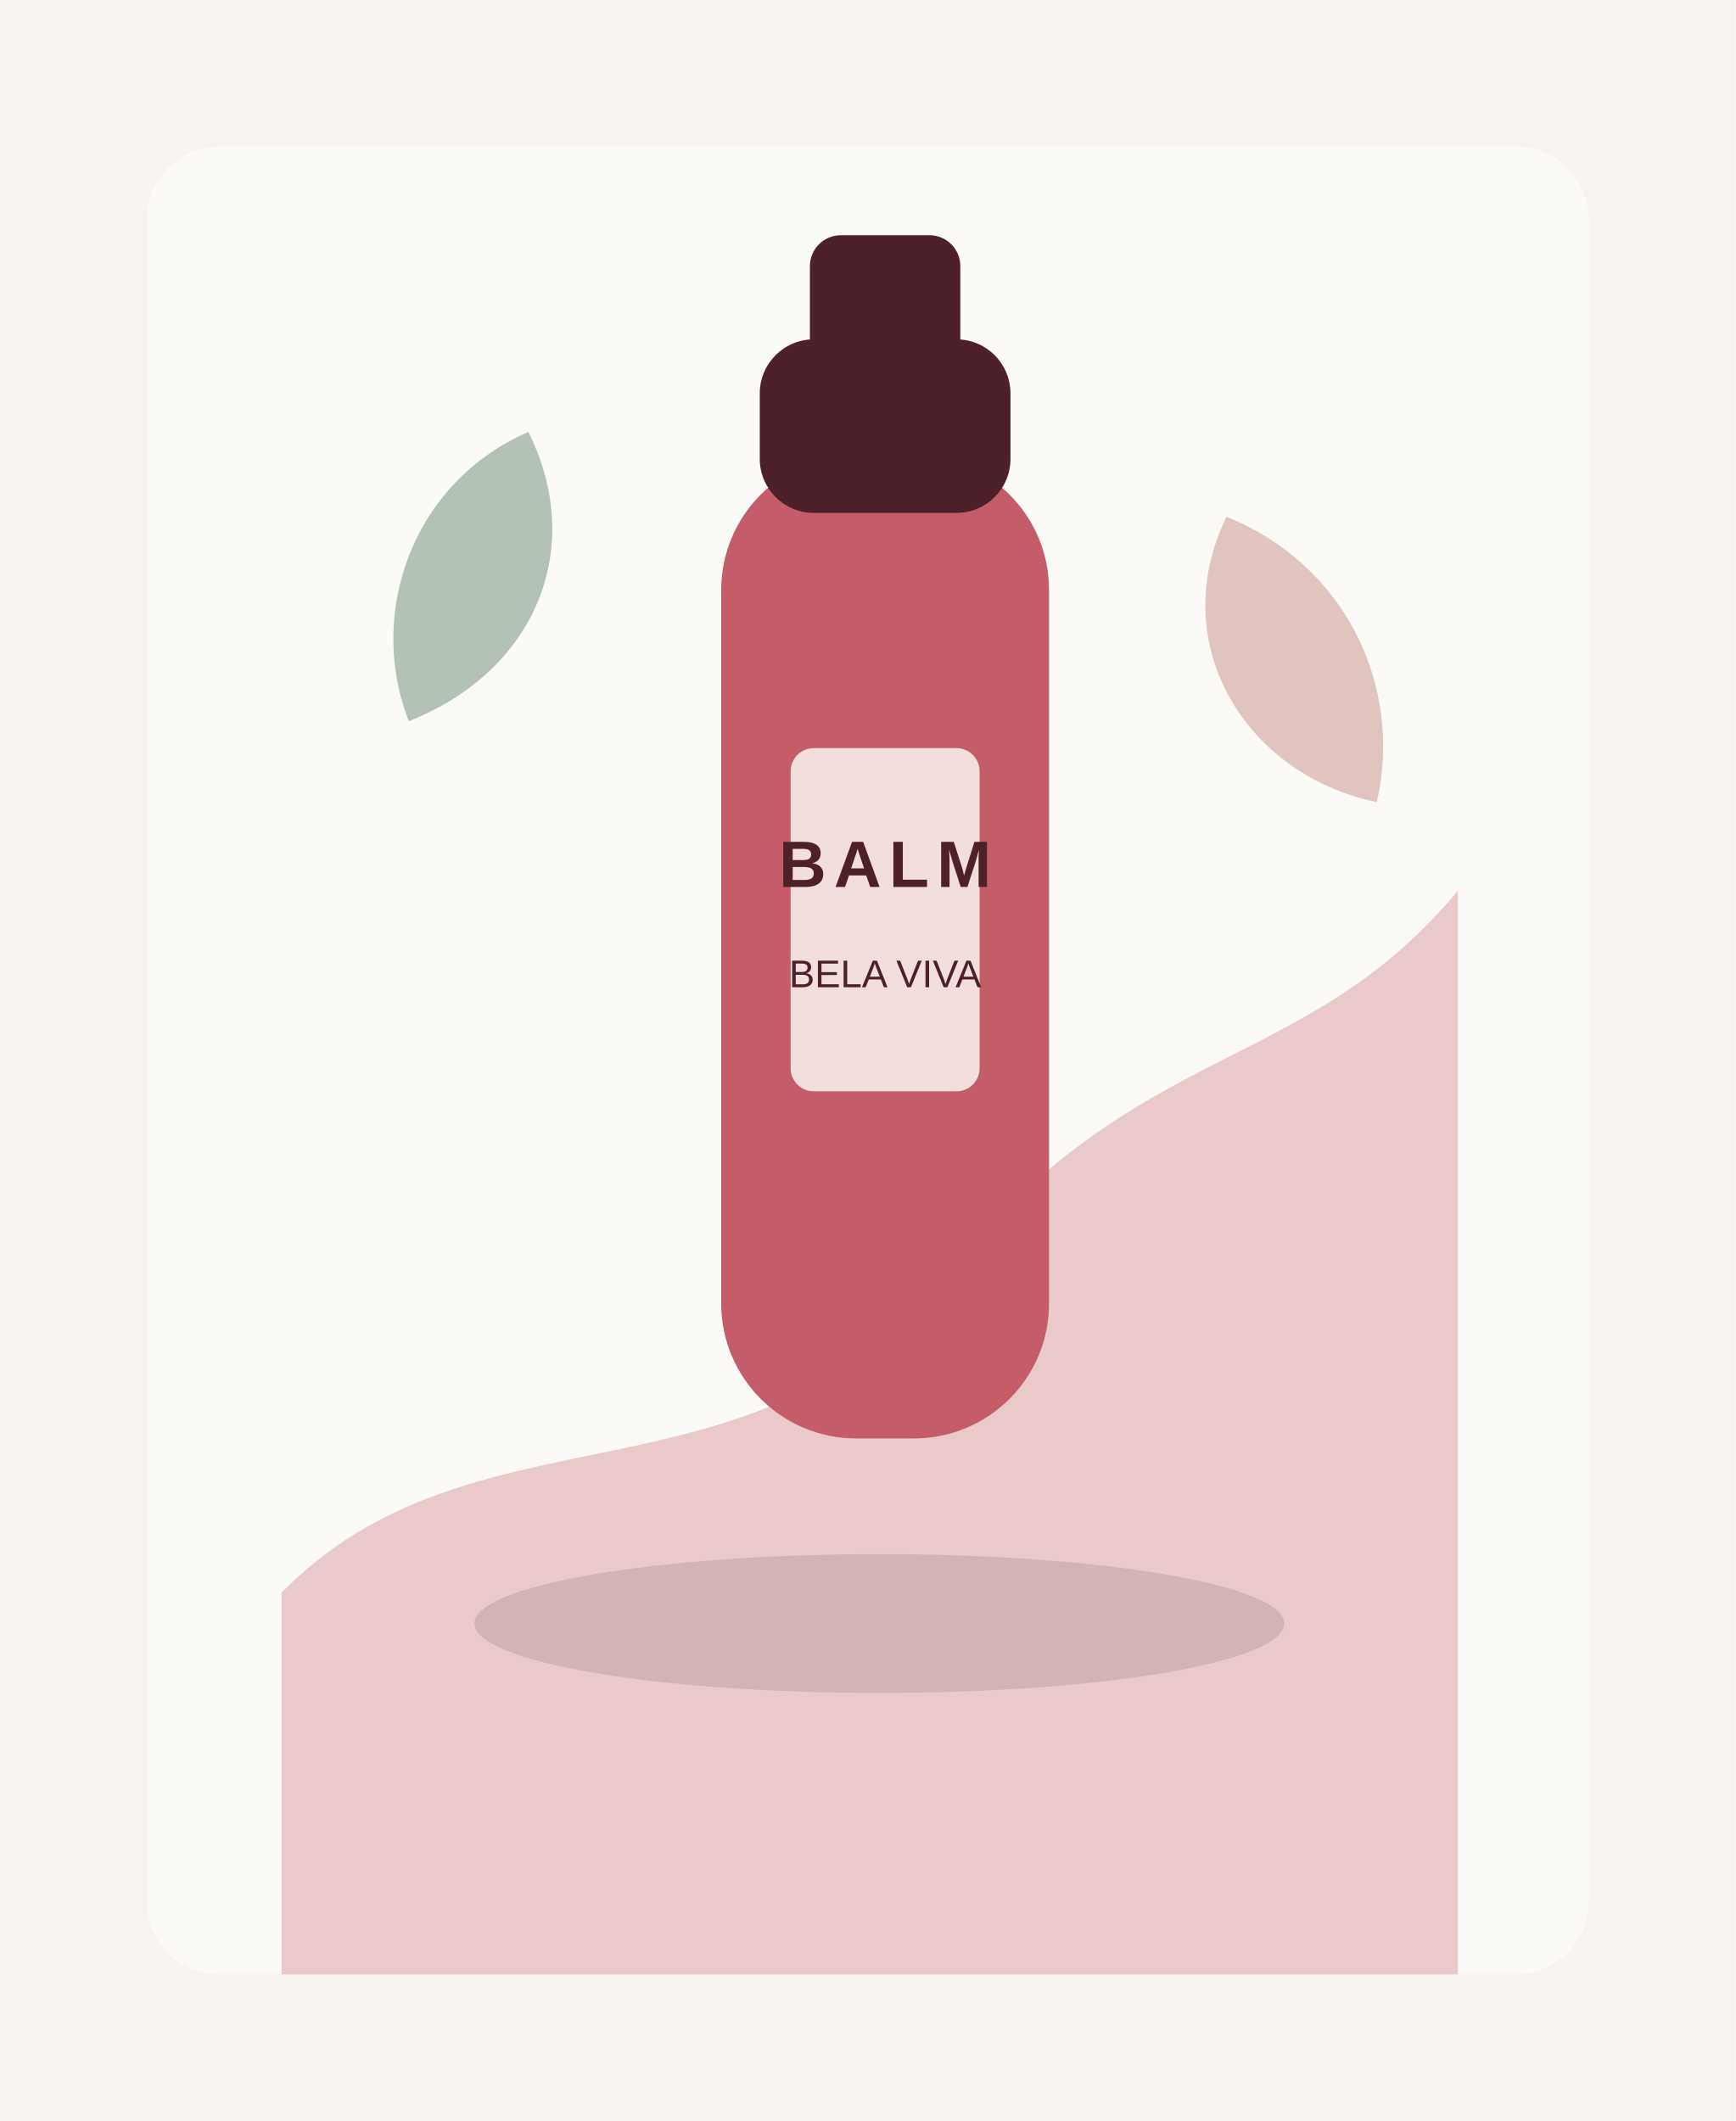
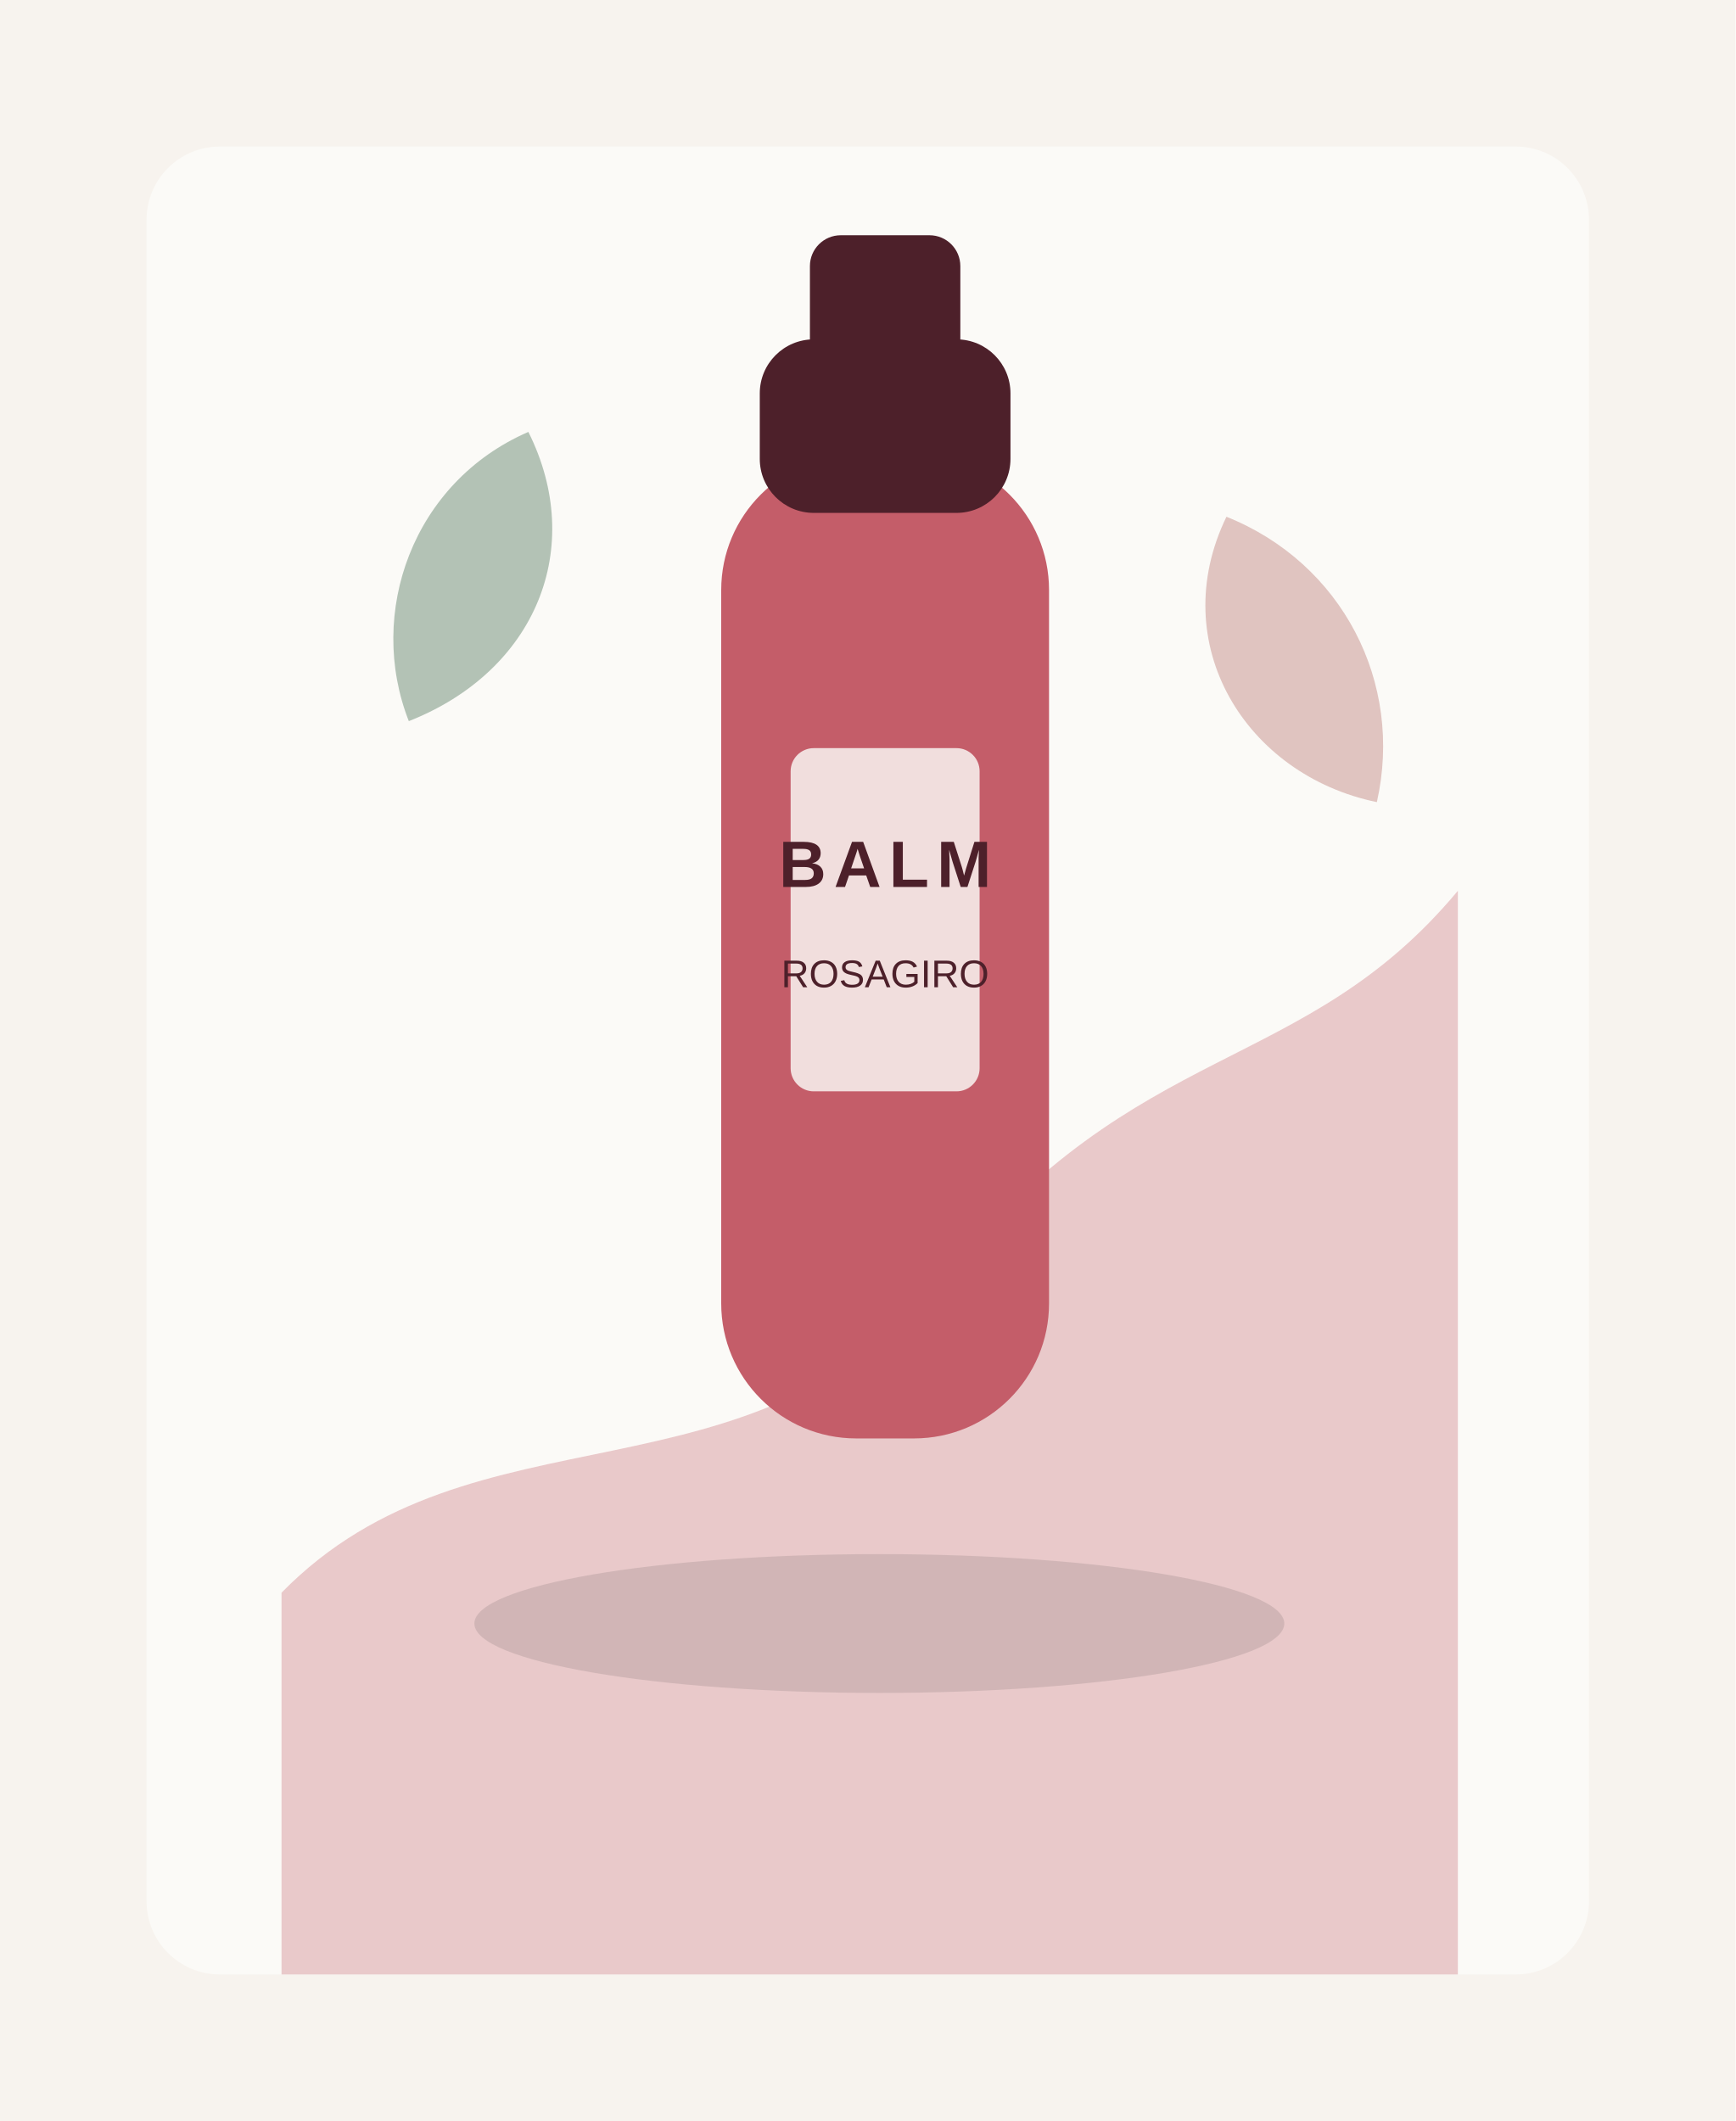
<svg xmlns="http://www.w3.org/2000/svg" width="900" height="1100" viewBox="0 0 900 1100">
  <rect width="900" height="1100" fill="#f7f3ee" />
  <rect x="76" y="76" width="748" height="948" rx="38" fill="#fbfaf7" />
  <path d="M146 826 C246 724 390 786 490 662 C590 538 676 558 756 462 L756 1024 L146 1024 Z" fill="#c45d69" opacity=".32" />
  <ellipse cx="456" cy="842" rx="210" ry="36" fill="#1c2522" opacity=".12" />
  <rect x="374" y="236" width="170" height="510" rx="70" fill="#c45d69" />
  <rect x="394" y="176" width="130" height="90" rx="28" fill="#4d202a" />
  <rect x="420" y="122" width="78" height="72" rx="16" fill="#4d202a" />
  <rect x="410" y="388" width="98" height="178" rx="12" fill="#fbfaf7" opacity=".82" />
  <text x="459" y="460" text-anchor="middle" font-family="Arial, sans-serif" font-size="34" font-weight="700" letter-spacing="4" fill="#4d202a">BALM</text>
-   <text x="459" y="512" text-anchor="middle" font-family="Arial, sans-serif" font-size="20" fill="#4d202a">BELA VIVA</text>
+   <text x="459" y="512" text-anchor="middle" font-family="Arial, sans-serif" font-size="20" fill="#4d202a">ROSAGIRO</text>
  <path d="M274 224 C214 250 190 318 212 374 C278 348 304 284 274 224 Z" fill="#789480" opacity=".55" />
  <path d="M636 268 C696 292 728 354 714 416 C646 402 604 334 636 268 Z" fill="#b97974" opacity=".42" />
</svg>
